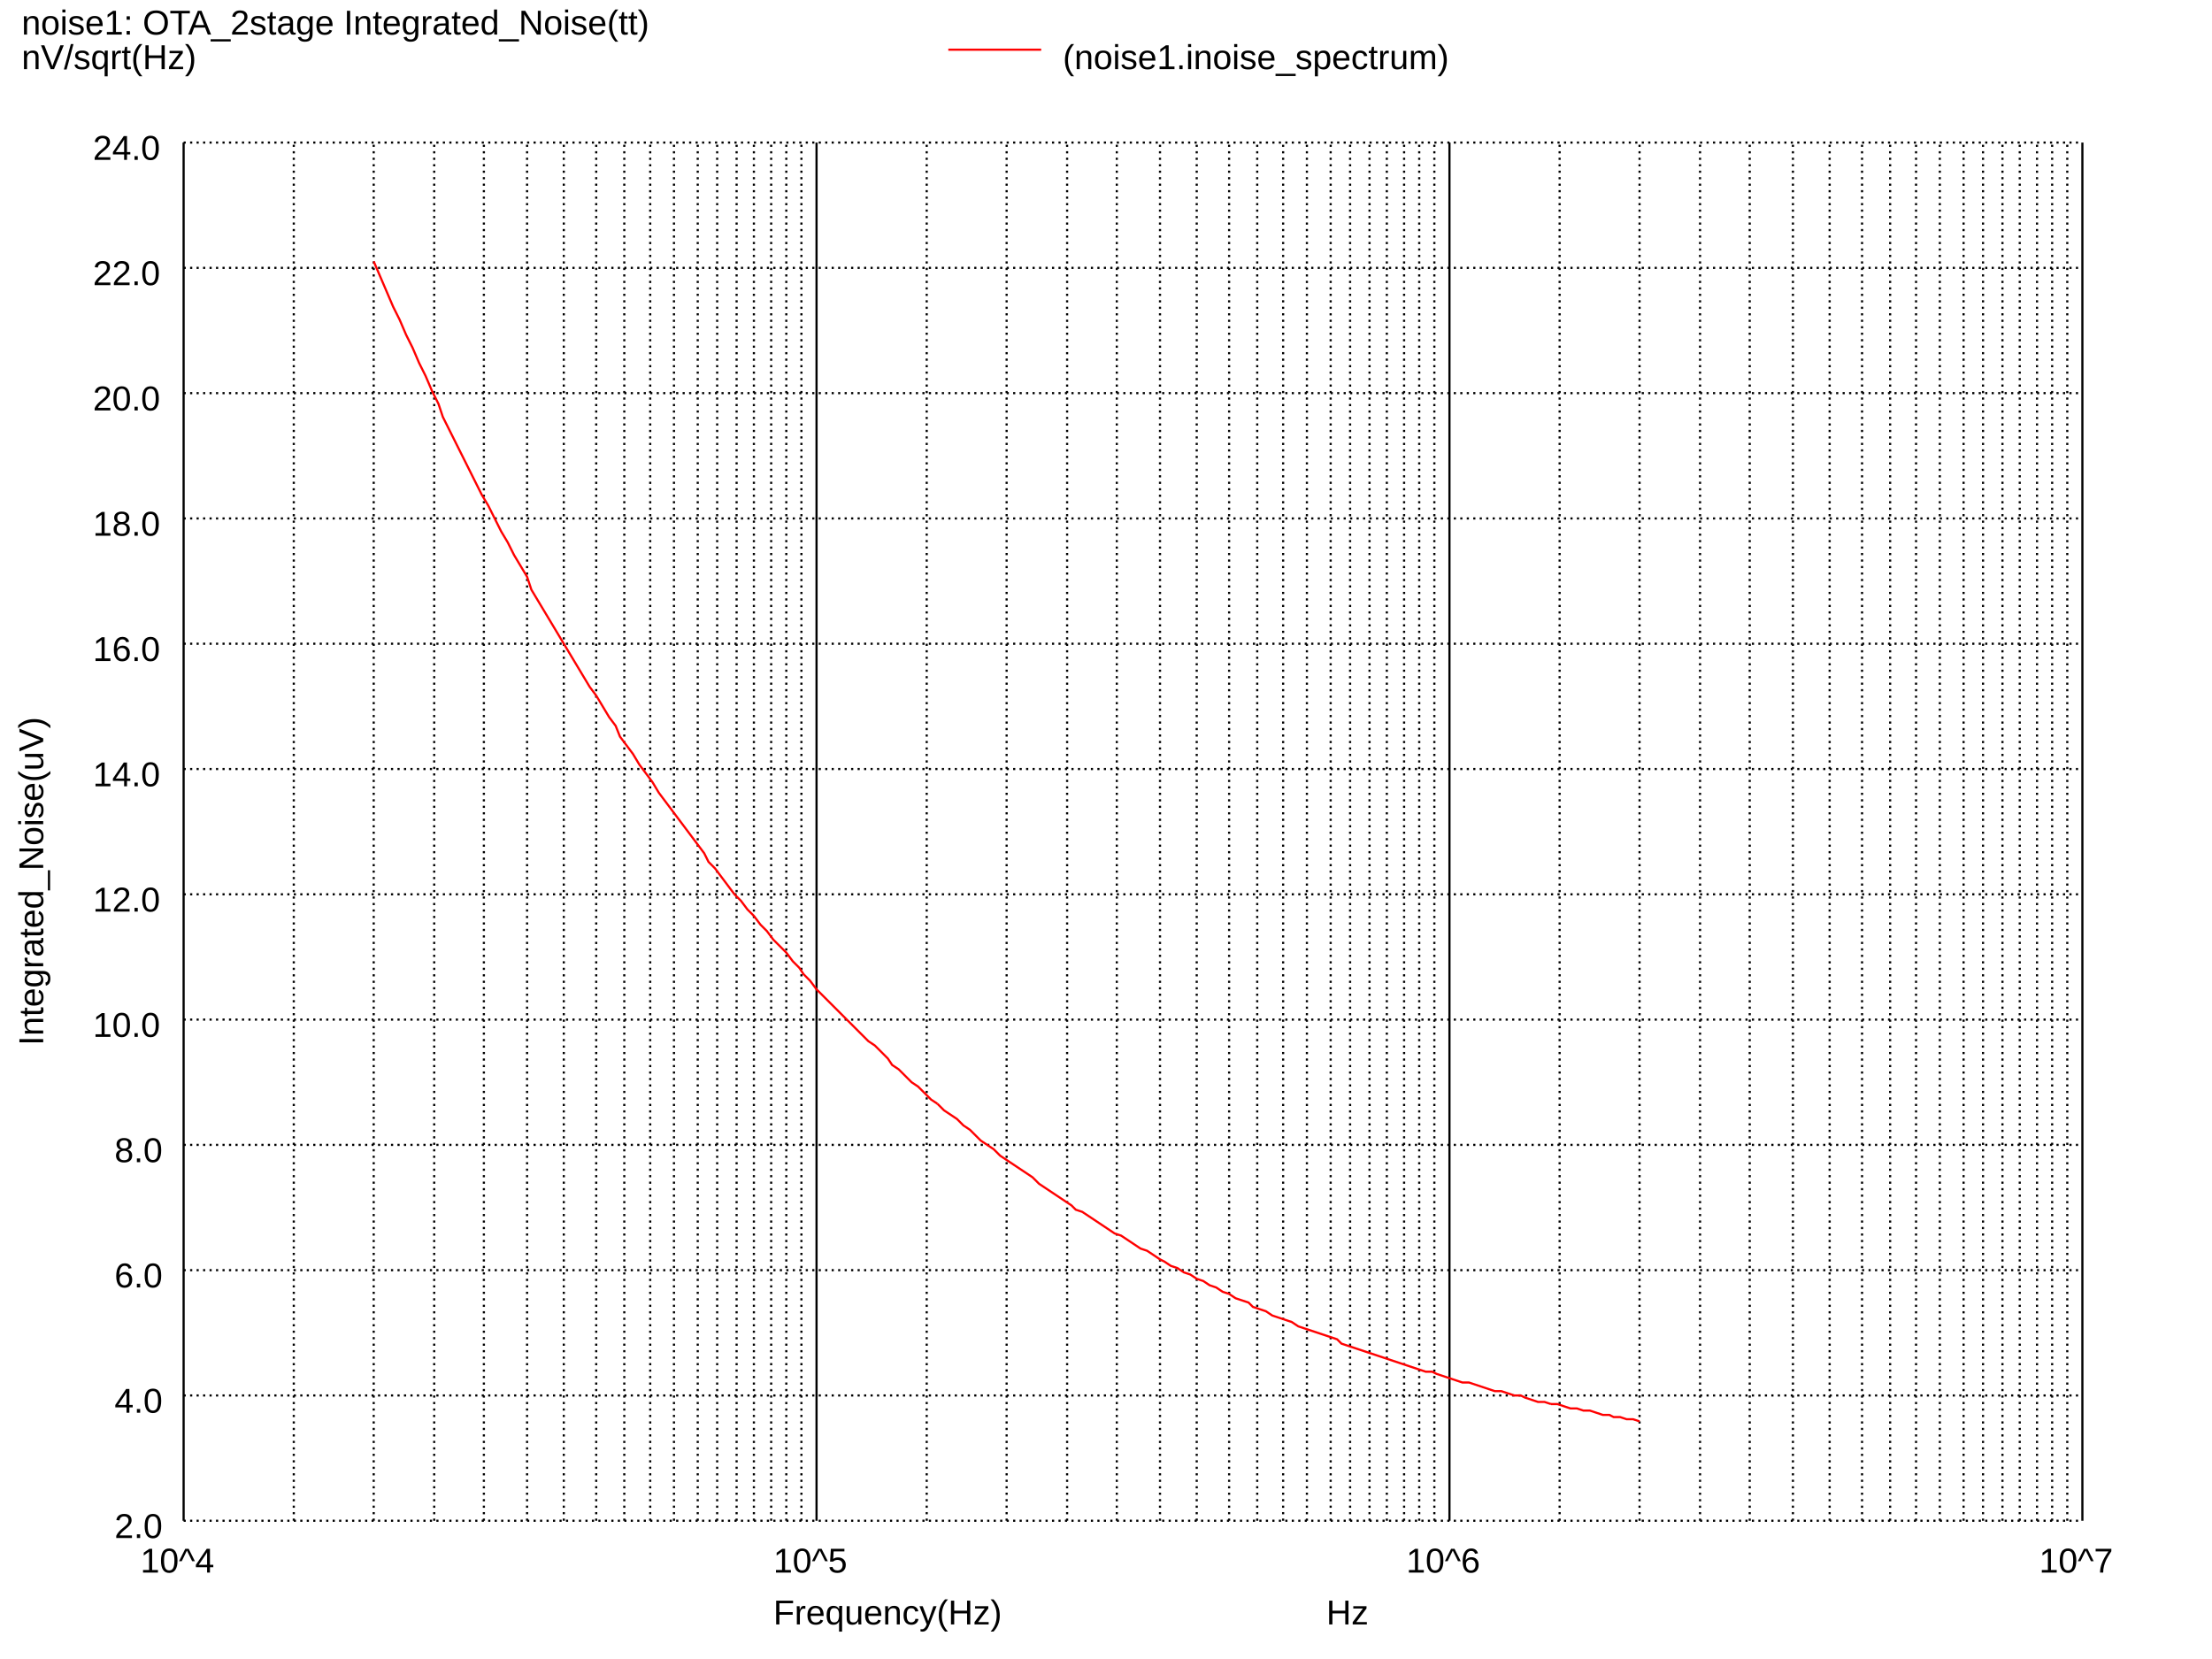
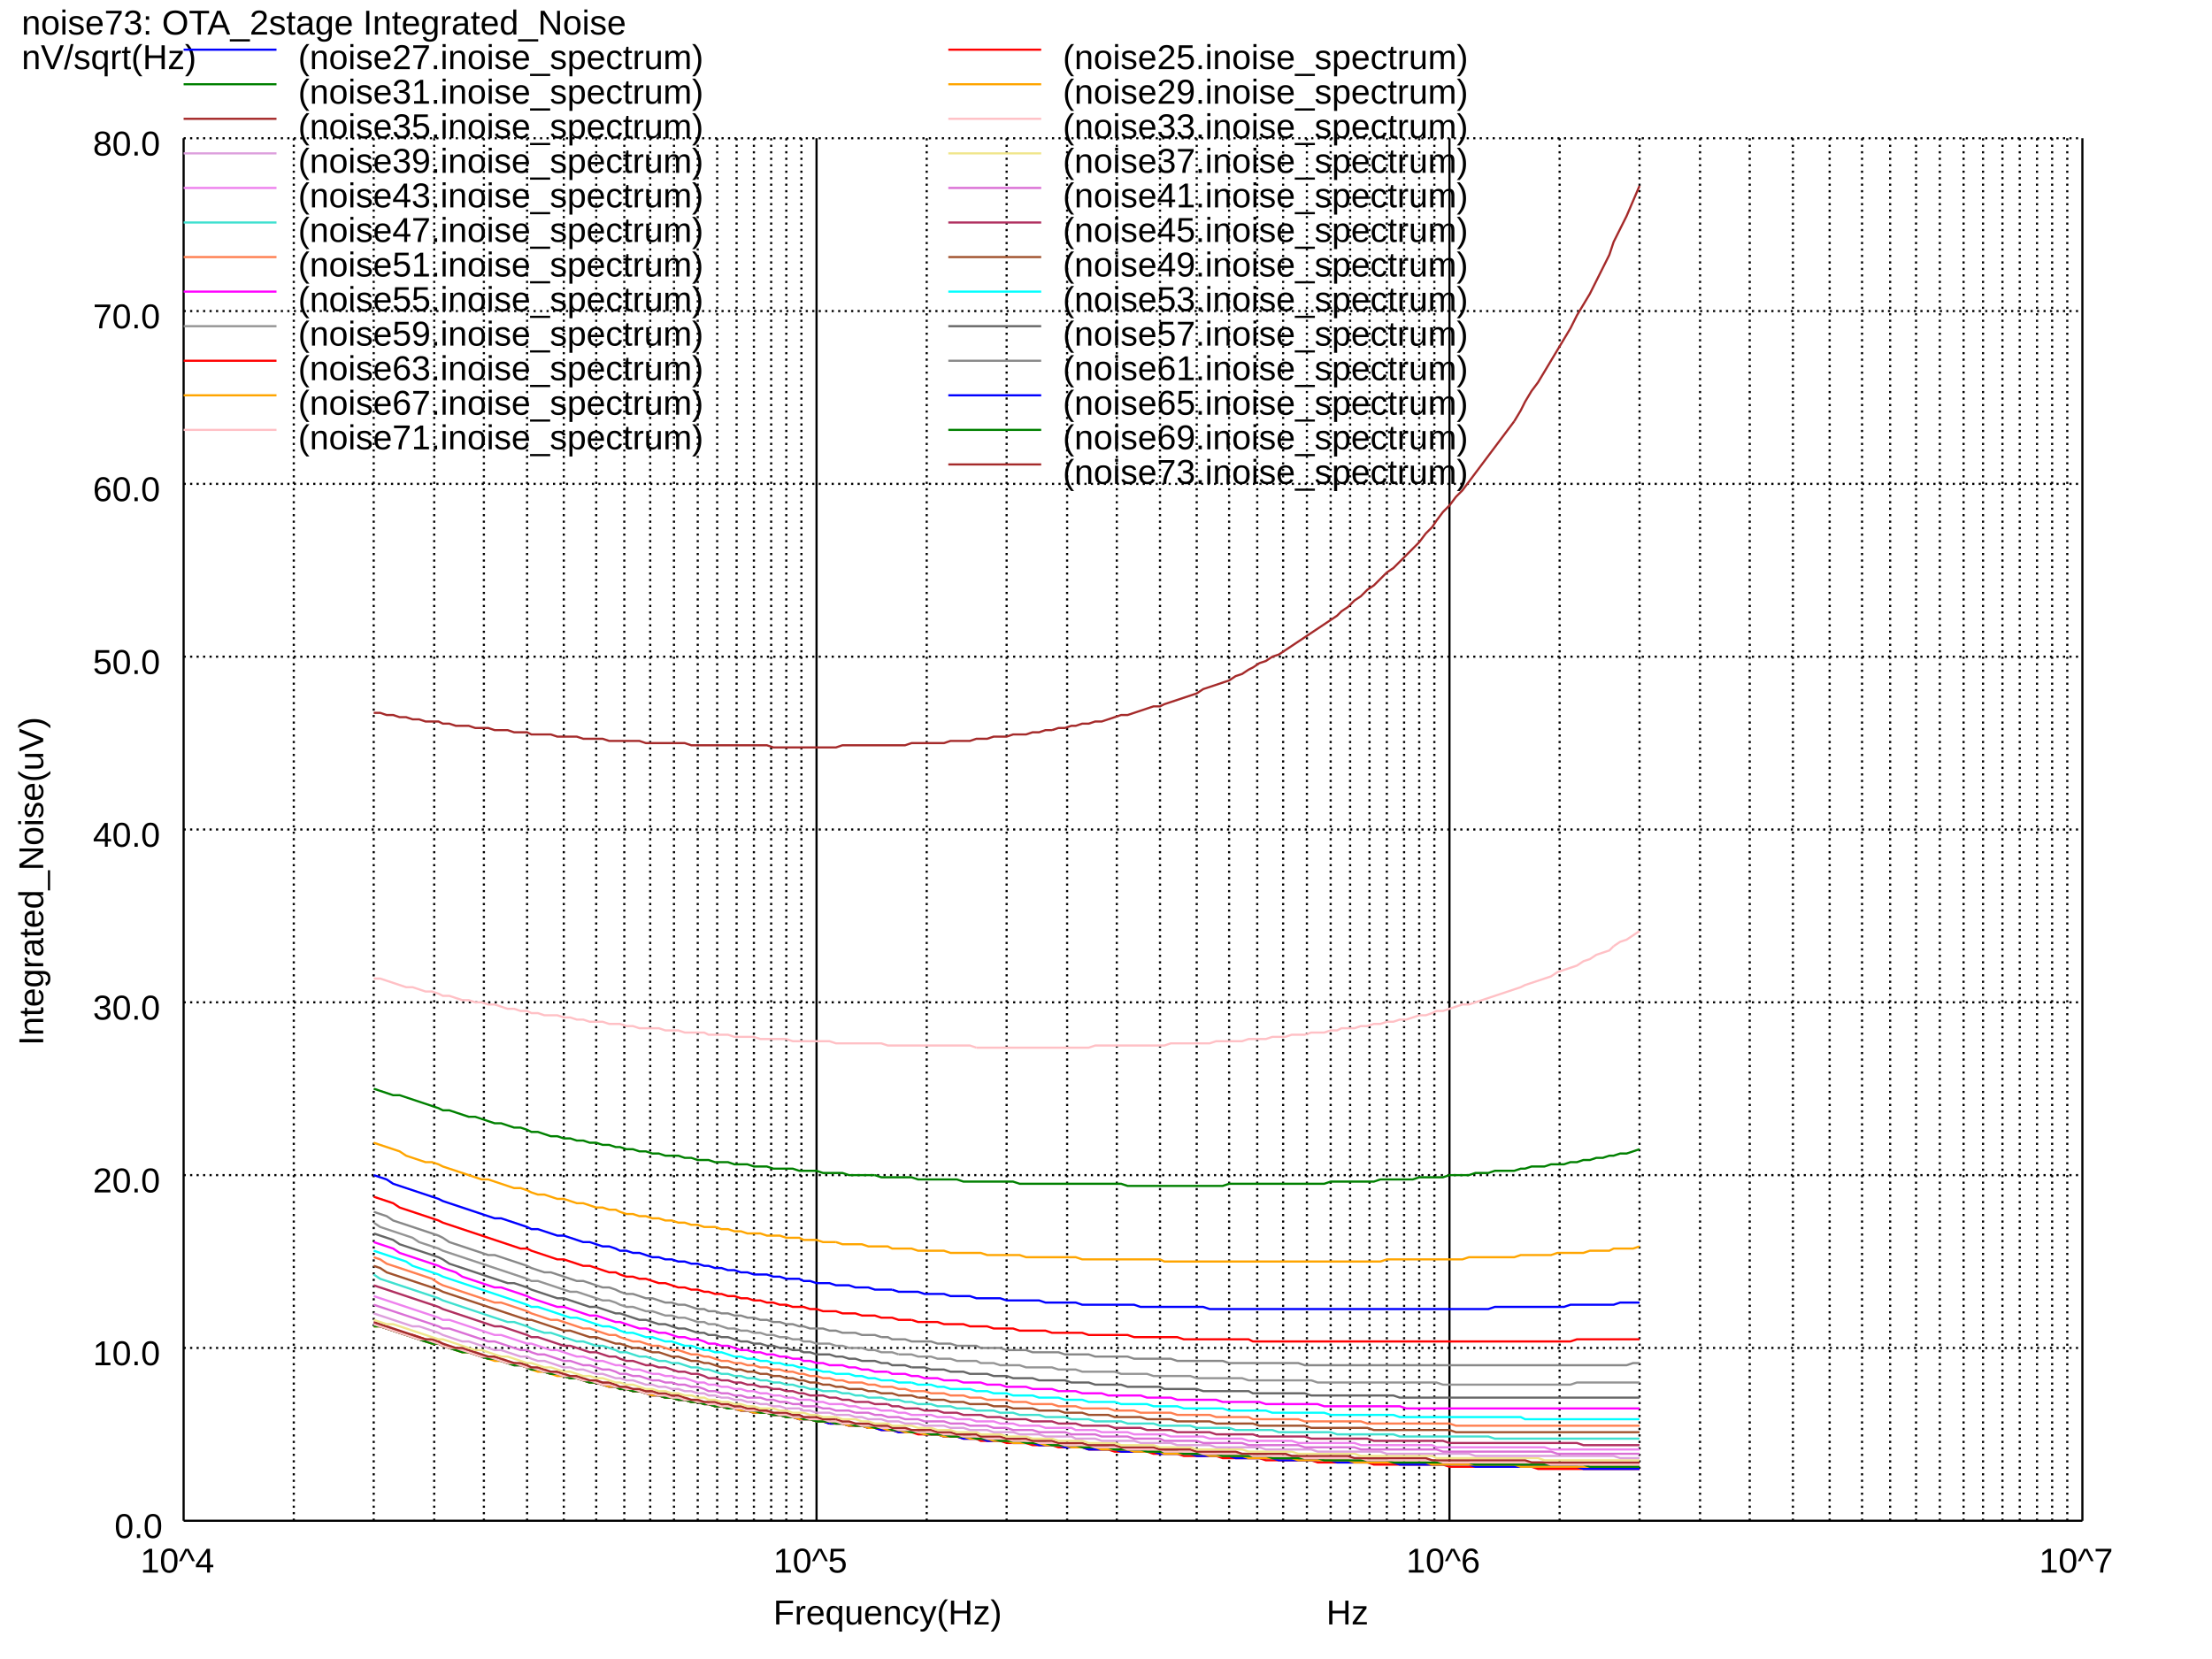
<svg xmlns="http://www.w3.org/2000/svg" version="1.1" width="100%" height="100%" viewBox="0 0 1024 768" style="fill: none; font-family: Arial;  font: Arial; ">
  <rect x="0" y="0" width="1024" height="768" fill="white" stroke="none" />
  <text stroke="none" fill="black" font-size="16" x="358" y="752">
Frequency(Hz)
</text>
  <text transform="rotate(-90, 20, 484)" stroke="none" fill="black" font-size="16" x="20" y="484">
Integrated_Noise(uV)
</text>
  <text stroke="none" fill="black" font-size="16" x="10" y="16">
- noise1: OTA_2stage Integrated_Noise(tt)
- </text>
-   <path stroke="black" d="M85 704l0 -638" />
+ noise73: OTA_2stage Integrated_Noise
+ </text>
+   <path stroke="black" d="M85 704l0 -640" />
  <text stroke="none" fill="black" font-size="16" x="65" y="728">
10^4
</text>
-   <path stroke="black" stroke-dasharray="1,2" d="M136 704l0 -638M173 704l0 -638M201 704l0 -638M224 704l0 -638M244 704l0 -638M261 704l0 -638M276 704l0 -638M289 704l0 -638M301 704l0 -638M312 704l0 -638M323 704l0 -638M332 704l0 -638M341 704l0 -638" />
-   <path stroke="black" stroke-dasharray="1,2" d="M349 704l0 -638M357 704l0 -638M364 704l0 -638M371 704l0 -638" />
-   <path stroke="black" d="M378 704l0 -638" />
+   <path stroke="black" stroke-dasharray="1,2" d="M136 704l0 -640M173 704l0 -640M201 704l0 -640M224 704l0 -640M244 704l0 -640M261 704l0 -640M276 704l0 -640M289 704l0 -640M301 704l0 -640M312 704l0 -640M323 704l0 -640M332 704l0 -640M341 704l0 -640" />
+   <path stroke="black" stroke-dasharray="1,2" d="M349 704l0 -640M357 704l0 -640M364 704l0 -640M371 704l0 -640" />
+   <path stroke="black" d="M378 704l0 -640" />
  <text stroke="none" fill="black" font-size="16" x="358" y="728">
10^5
</text>
-   <path stroke="black" stroke-dasharray="1,2" d="M429 704l0 -638M466 704l0 -638M494 704l0 -638M517 704l0 -638M537 704l0 -638M554 704l0 -638M569 704l0 -638M582 704l0 -638M594 704l0 -638M605 704l0 -638M616 704l0 -638M625 704l0 -638M634 704l0 -638" />
-   <path stroke="black" stroke-dasharray="1,2" d="M642 704l0 -638M650 704l0 -638M657 704l0 -638M664 704l0 -638" />
-   <path stroke="black" d="M671 704l0 -638" />
+   <path stroke="black" stroke-dasharray="1,2" d="M429 704l0 -640M466 704l0 -640M494 704l0 -640M517 704l0 -640M537 704l0 -640M554 704l0 -640M569 704l0 -640M582 704l0 -640M594 704l0 -640M605 704l0 -640M616 704l0 -640M625 704l0 -640M634 704l0 -640" />
+   <path stroke="black" stroke-dasharray="1,2" d="M642 704l0 -640M650 704l0 -640M657 704l0 -640M664 704l0 -640" />
+   <path stroke="black" d="M671 704l0 -640" />
  <text stroke="none" fill="black" font-size="16" x="651" y="728">
10^6
</text>
-   <path stroke="black" stroke-dasharray="1,2" d="M722 704l0 -638M759 704l0 -638M787 704l0 -638M810 704l0 -638M830 704l0 -638M847 704l0 -638M862 704l0 -638M875 704l0 -638M887 704l0 -638M898 704l0 -638M909 704l0 -638M918 704l0 -638M927 704l0 -638" />
-   <path stroke="black" stroke-dasharray="1,2" d="M935 704l0 -638M943 704l0 -638M950 704l0 -638M957 704l0 -638" />
-   <path stroke="black" d="M964 704l0 -638" />
+   <path stroke="black" stroke-dasharray="1,2" d="M722 704l0 -640M759 704l0 -640M787 704l0 -640M810 704l0 -640M830 704l0 -640M847 704l0 -640M862 704l0 -640M875 704l0 -640M887 704l0 -640M898 704l0 -640M909 704l0 -640M918 704l0 -640M927 704l0 -640" />
+   <path stroke="black" stroke-dasharray="1,2" d="M935 704l0 -640M943 704l0 -640M950 704l0 -640M957 704l0 -640" />
+   <path stroke="black" d="M964 704l0 -640" />
  <text stroke="none" fill="black" font-size="16" x="944" y="728">
10^7
</text>
  <text stroke="none" fill="black" font-size="16" x="614" y="752">
Hz
</text>
-   <path stroke="black" stroke-dasharray="1,2" d="M85 704l879 0" />
+   <path stroke="black" d="M85 704l879 0" />
  <text stroke="none" fill="black" font-size="16" x="53" y="712">
- 2.0
- </text>
-   <path stroke="black" stroke-dasharray="1,2" d="M85 646l879 0" />
-   <text stroke="none" fill="black" font-size="16" x="53" y="654">
- 4.0
- </text>
-   <path stroke="black" stroke-dasharray="1,2" d="M85 588l879 0" />
-   <text stroke="none" fill="black" font-size="16" x="53" y="596">
- 6.0
- </text>
-   <path stroke="black" stroke-dasharray="1,2" d="M85 530l879 0" />
-   <text stroke="none" fill="black" font-size="16" x="53" y="538">
- 8.0
- </text>
-   <path stroke="black" stroke-dasharray="1,2" d="M85 472l879 0" />
-   <text stroke="none" fill="black" font-size="16" x="43" y="480">
+ 0.0
+ </text>
+   <path stroke="black" stroke-dasharray="1,2" d="M85 624l879 0" />
+   <text stroke="none" fill="black" font-size="16" x="43" y="632">
10.0
</text>
-   <path stroke="black" stroke-dasharray="1,2" d="M85 414l879 0" />
-   <text stroke="none" fill="black" font-size="16" x="43" y="422">
- 12.0
- </text>
-   <path stroke="black" stroke-dasharray="1,2" d="M85 356l879 0" />
-   <text stroke="none" fill="black" font-size="16" x="43" y="364">
- 14.0
- </text>
-   <path stroke="black" stroke-dasharray="1,2" d="M85 298l879 0" />
-   <text stroke="none" fill="black" font-size="16" x="43" y="306">
- 16.0
- </text>
-   <path stroke="black" stroke-dasharray="1,2" d="M85 240l879 0" />
-   <text stroke="none" fill="black" font-size="16" x="43" y="248">
- 18.0
- </text>
-   <path stroke="black" stroke-dasharray="1,2" d="M85 182l879 0" />
-   <text stroke="none" fill="black" font-size="16" x="43" y="190">
+   <path stroke="black" stroke-dasharray="1,2" d="M85 544l879 0" />
+   <text stroke="none" fill="black" font-size="16" x="43" y="552">
20.0
</text>
-   <path stroke="black" stroke-dasharray="1,2" d="M85 124l879 0" />
-   <text stroke="none" fill="black" font-size="16" x="43" y="132">
- 22.0
- </text>
-   <path stroke="black" stroke-dasharray="1,2" d="M85 66l879 0" />
-   <text stroke="none" fill="black" font-size="16" x="43" y="74">
- 24.0
+   <path stroke="black" stroke-dasharray="1,2" d="M85 464l879 0" />
+   <text stroke="none" fill="black" font-size="16" x="43" y="472">
+ 30.0
+ </text>
+   <path stroke="black" stroke-dasharray="1,2" d="M85 384l879 0" />
+   <text stroke="none" fill="black" font-size="16" x="43" y="392">
+ 40.0
+ </text>
+   <path stroke="black" stroke-dasharray="1,2" d="M85 304l879 0" />
+   <text stroke="none" fill="black" font-size="16" x="43" y="312">
+ 50.0
+ </text>
+   <path stroke="black" stroke-dasharray="1,2" d="M85 224l879 0" />
+   <text stroke="none" fill="black" font-size="16" x="43" y="232">
+ 60.0
+ </text>
+   <path stroke="black" stroke-dasharray="1,2" d="M85 144l879 0" />
+   <text stroke="none" fill="black" font-size="16" x="43" y="152">
+ 70.0
+ </text>
+   <path stroke="black" stroke-dasharray="1,2" d="M85 64l879 0" />
+   <text stroke="none" fill="black" font-size="16" x="43" y="72">
+ 80.0
</text>
  <text stroke="none" fill="black" font-size="16" x="10" y="32">
nV/sqrt(Hz)
</text>
  <path stroke="red" d="M439 23l43 0" />
  <text stroke="none" fill="black" font-size="16" x="492" y="32">
- (noise1.inoise_spectrum)
- </text>
-   <path stroke="red" d="M173 121l9 21 3 6 3 7 3 6 3 7 3 6 3 7 3 6 2 6 18 36 3 5 6 12 3 5 3 6 6 10 2 6 27 45 3 4 6 10 3 4 2 5 6 8 3 5 6 8 3 5 21 28 2 4 3 3 9 12 3 3 3 4 3 3 3 4 3 3 3 4 6 6 3 4 3 3 2 3 3 3 3 4 24 24 3 2 6 6 2 3 3 2 6 6 3 2 6 6 3 2" />
-   <path stroke="red" d="M434 511l3 3 6 4 3 3 3 2 5 5 6 4 3 3 15 10 3 3 15 10 2 2 3 1 15 10 3 1 9 6 3 1 6 4 2 1 3 2 3 1 3 2 3 1 3 2 3 1 3 2 3 1 3 2 3 1 3 2 6 2 2 2 6 2 3 2 9 3 3 2 18 6 2 2 39 13 3 0 2 1 12 4 3 0 12 4 3 0 6 2 3 0 2 1 6 2 3 0 3 1" />
-   <path stroke="red" d="M718 650l3 0 6 2 3 0 3 1 3 0 6 2 3 0 2 1 3 0 3 1 3 0 3 1" />
+ (noise25.inoise_spectrum)
+ </text>
+   <path stroke="red" d="M173 613l15 5 3 0 12 4 2 1 3 1 3 0 12 4 3 0 9 3 3 0 6 2 2 0 9 3 3 0 6 2 3 0 6 2 3 0 3 1 3 0 3 1 2 1 3 0 3 1 3 0 3 1 3 0 6 2 3 0 3 1 3 0 3 1 3 0 3 1 2 0 3 1 3 0 3 1 3 0 3 1 3 0 3 1 6 0 3 1 3 0 3 1 3 0 3 1 5 0 3 1 3 0 3 1" />
+   <path stroke="red" d="M384 659l6 0 3 1 6 0 3 1 3 0 3 1 5 0 3 1 6 0 3 1 9 0 3 1 6 0 3 1 6 0 2 1 9 0 3 1 9 0 3 1 9 0 3 1 11 0 3 1 9 0 3 1 15 0 3 1 11 0 3 1 15 0 3 1 17 0 3 1 21 0 3 1 23 0 3 1 32 0 3 1 38 0 3 1 47 0" />
+   <path stroke="blue" d="M85 23l43 0" />
+   <text stroke="none" fill="black" font-size="16" x="138" y="32">
+ (noise27.inoise_spectrum)
+ </text>
+   <path stroke="blue" d="M173 613l24 8 3 0 3 1 2 1 6 2 3 0 12 4 3 0 9 3 3 0 3 1 2 1 3 0 6 2 3 0 6 2 3 0 6 2 3 0 6 2 3 0 2 1 3 0 3 1 3 0 6 2 3 0 3 1 3 0 3 1 3 0 3 1 3 0 3 1 2 0 3 1 3 0 3 1 3 0 3 1 3 0 3 1 6 0 3 1 3 0 3 1 3 0 3 1 5 0 3 1 3 0 3 1" />
+   <path stroke="blue" d="M384 659l6 0 3 1 6 0 3 1 3 0 3 1 5 0 3 1 9 0 3 1 6 0 3 1 6 0 3 1 8 0 3 1 9 0 3 1 9 0 3 1 9 0 3 1 8 0 3 1 12 0 3 1 15 0 3 1 14 0 3 1 15 0 3 1 17 0 3 1 24 0 3 1 26 0 3 1 32 0 3 1 47 0 3 1 26 0" />
+   <path stroke="#FFA500" d="M439 39l43 0" />
+   <text stroke="none" fill="black" font-size="16" x="492" y="48">
+ (noise29.inoise_spectrum)
+ </text>
+   <path stroke="#FFA500" d="M173 614l3 0 24 8 3 0 2 1 9 3 3 0 12 4 3 0 6 2 3 0 3 1 2 1 3 1 3 0 6 2 3 0 3 1 3 0 6 2 3 0 6 2 3 0 2 1 3 0 3 1 3 0 6 2 3 0 3 1 3 0 3 1 3 0 3 1 3 0 3 1 2 0 3 1 3 0 3 1 3 0 3 1 3 0 3 1 6 0 3 1 3 0 3 1 3 0 3 1 5 0 3 1 6 0" />
+   <path stroke="#FFA500" d="M384 658l3 1 3 0 3 1 6 0 3 1 6 0 3 1 5 0 3 1 6 0 3 1 6 0 3 1 9 0 3 1 8 0 3 1 6 0 3 1 12 0 3 1 9 0 3 1 11 0 3 1 12 0 3 1 12 0 2 1 18 0 3 1 15 0 3 1 20 0 3 1 23 0 3 1 33 0 3 1 38 0 3 1 55 0" />
+   <path stroke="green" d="M85 39l43 0" />
+   <text stroke="none" fill="black" font-size="16" x="138" y="48">
+ (noise31.inoise_spectrum)
+ </text>
+   <path stroke="green" d="M173 614l3 0 24 8 3 0 2 1 9 3 3 0 9 3 3 0 9 3 3 0 3 1 2 1 3 0 6 2 3 0 6 2 3 0 6 2 3 0 3 1 3 0 3 1 2 1 3 0 3 1 3 0 3 1 3 0 6 2 3 0 3 1 3 0 3 1 3 0 3 1 2 0 3 1 3 0 3 1 6 0 3 1 3 0 3 1 3 0 3 1 3 0 3 1 6 0 2 1 3 0 3 1 6 0" />
+   <path stroke="green" d="M384 658l3 1 6 0 3 1 6 0 3 1 6 0 2 1 6 0 3 1 6 0 3 1 6 0 3 1 9 0 3 1 8 0 3 1 9 0 3 1 9 0 3 1 11 0 3 1 12 0 3 1 12 0 3 1 14 0 3 1 15 0 3 1 20 0 3 1 21 0 3 1 29 0 3 1 35 0 3 1 50 0 3 1 23 0" />
+   <path stroke="#FFC0C5" d="M439 55l43 0" />
+   <text stroke="none" fill="black" font-size="16" x="492" y="64">
+ (noise33.inoise_spectrum)
+ </text>
+   <path stroke="#FFC0C5" d="M173 613l21 7 3 0 6 2 2 1 3 1 3 0 12 4 3 0 9 3 3 0 6 2 2 0 6 2 3 0 6 2 3 0 6 2 3 0 6 2 3 0 3 1 2 0 3 1 3 0 6 2 3 0 3 1 3 0 3 1 3 0 3 1 3 0 3 1 3 0 2 1 3 0 3 1 3 0 3 1 3 0 3 1 6 0 3 1 3 0 3 1 3 0 3 1 5 0 3 1 6 0 3 1 3 0" />
+   <path stroke="#FFC0C5" d="M387 658l3 1 6 0 3 1 6 0 3 1 5 0 3 1 6 0 3 1 9 0 3 1 6 0 3 1 8 0 3 1 9 0 3 1 9 0 3 1 9 0 3 1 11 0 3 1 12 0 3 1 15 0 2 1 15 0 3 1 21 0 2 1 21 0 3 1 26 0 3 1 32 0 3 1 47 0 3 1 41 0" />
+   <path stroke="#A52A2A" d="M85 55l43 0" />
+   <text stroke="none" fill="black" font-size="16" x="138" y="64">
+ (noise35.inoise_spectrum)
+ </text>
+   <path stroke="#A52A2A" d="M173 612l24 8 3 0 3 1 2 1 6 2 3 0 12 4 3 0 9 3 3 0 3 1 2 1 3 0 6 2 3 0 6 2 3 0 6 2 3 0 3 1 3 0 3 1 2 1 3 0 3 1 3 0 3 1 3 0 3 1 3 0 3 1 3 0 6 2 3 0 3 1 5 0 3 1 3 0 3 1 3 0 3 1 3 0 3 1 3 0 3 1 6 0 3 1 3 0 2 1 6 0 3 1 6 0" />
+   <path stroke="#A52A2A" d="M387 657l3 1 3 0 3 1 6 0 3 1 6 0 2 1 6 0 3 1 9 0 3 1 6 0 3 1 9 0 2 1 9 0 3 1 9 0 3 1 9 0 3 1 11 0 3 1 12 0 3 1 15 0 3 1 14 0 3 1 18 0 3 1 20 0 3 1 26 0 3 1 33 0 3 1 43 0 3 1 50 0" />
+   <path stroke="#F0E68C" d="M439 71l43 0" />
+   <text stroke="none" fill="black" font-size="16" x="492" y="80">
+ (noise37.inoise_spectrum)
+ </text>
+   <path stroke="#F0E68C" d="M173 611l6 2 3 0 21 7 2 0 15 5 3 0 9 3 3 0 9 3 2 0 6 2 3 0 6 2 3 0 6 2 3 0 3 1 3 0 6 2 2 0 3 1 3 0 6 2 3 0 3 1 3 0 3 1 3 0 3 1 3 0 3 1 3 0 2 1 3 0 3 1 3 0 3 1 3 0 3 1 3 0 3 1 6 0 3 1 3 0 3 1 5 0 3 1 3 0 3 1 6 0 3 1 6 0" />
+   <path stroke="#F0E68C" d="M396 657l3 1 3 0 3 1 6 0 2 1 9 0 3 1 6 0 3 1 6 0 3 1 9 0 2 1 9 0 3 1 9 0 3 1 9 0 3 1 11 0 3 1 12 0 3 1 15 0 3 1 14 0 3 1 21 0 3 1 20 0 3 1 26 0 3 1 33 0 2 1 47 0 3 1 44 0" />
+   <path stroke="#DDA0DD" d="M85 71l43 0" />
+   <text stroke="none" fill="black" font-size="16" x="138" y="80">
+ (noise39.inoise_spectrum)
+ </text>
+   <path stroke="#DDA0DD" d="M173 608l18 6 3 0 9 3 2 1 9 3 3 0 12 4 3 0 9 3 3 0 2 1 3 1 3 0 9 3 3 0 3 1 3 0 6 2 3 0 6 2 2 0 3 1 3 0 6 2 3 0 3 1 3 0 3 1 3 0 3 1 3 0 3 1 3 0 2 1 3 0 3 1 3 0 3 1 3 0 3 1 3 0 3 1 3 0 3 1 3 0 3 1 6 0 2 1 3 0 3 1 6 0 3 1" />
+   <path stroke="#DDA0DD" d="M387 655l6 0 3 1 3 0 3 1 6 0 3 1 5 0 3 1 6 0 3 1 9 0 3 1 6 0 3 1 8 0 3 1 9 0 3 1 9 0 3 1 12 0 2 1 9 0 3 1 15 0 3 1 14 0 3 1 15 0 3 1 20 0 3 1 21 0 3 1 29 0 3 1 38 0 3 1 64 0 3 1 9 0" />
+   <path stroke="#DA70D6" d="M439 87l43 0" />
+   <text stroke="none" fill="black" font-size="16" x="492" y="96">
+ (noise41.inoise_spectrum)
+ </text>
+   <path stroke="#DA70D6" d="M173 604l30 10 2 1 3 0 18 6 3 0 12 4 3 0 2 1 3 1 3 0 9 3 3 0 6 2 3 0 6 2 3 0 3 1 2 1 3 0 3 1 3 0 6 2 3 0 3 1 3 0 3 1 3 0 3 1 3 0 3 1 2 1 3 0 3 1 3 0 3 1 3 0 3 1 6 0 3 1 3 0 3 1 3 0 3 1 3 0 2 1 6 0 3 1 3 0 3 1 6 0 3 1" />
+   <path stroke="#DA70D6" d="M396 654l6 0 3 1 3 0 3 1 5 0 3 1 6 0 3 1 9 0 3 1 6 0 3 1 8 0 3 1 6 0 3 1 9 0 3 1 12 0 3 1 11 0 3 1 12 0 3 1 12 0 2 1 15 0 3 1 18 0 3 1 23 0 3 1 23 0 3 1 35 0 3 1 50 0 3 1 38 0" />
+   <path stroke="#EE82EE" d="M85 87l43 0" />
+   <text stroke="none" fill="black" font-size="16" x="138" y="96">
+ (noise43.inoise_spectrum)
+ </text>
+   <path stroke="#EE82EE" d="M173 600l30 10 2 1 3 0 21 7 3 0 12 4 2 0 9 3 3 0 9 3 3 0 6 2 3 0 6 2 2 0 6 2 3 0 6 2 3 0 3 1 3 0 3 1 3 0 6 2 3 0 2 1 3 0 3 1 3 0 3 1 3 0 3 1 3 0 3 1 3 0 3 1 3 0 3 1 3 0 3 1 5 0 3 1 3 0 3 1 6 0 3 1 3 0 3 1 6 0 3 1 5 0" />
+   <path stroke="#EE82EE" d="M413 653l3 1 3 0 3 1 9 0 3 1 6 0 3 1 6 0 3 1 8 0 3 1 6 0 3 1 9 0 3 1 12 0 2 1 9 0 3 1 12 0 3 1 14 0 3 1 15 0 3 1 15 0 3 1 20 0 3 1 26 0 3 1 33 0 2 1 50 0 3 1 41 0" />
+   <path stroke="#B03060" d="M439 103l43 0" />
+   <text stroke="none" fill="black" font-size="16" x="492" y="112">
+ (noise45.inoise_spectrum)
+ </text>
+   <path stroke="#B03060" d="M173 595l30 10 2 1 24 8 3 0 12 4 2 1 3 0 12 4 3 0 9 3 3 0 6 2 3 0 2 1 3 1 3 0 6 2 3 0 3 1 3 0 6 2 3 0 3 1 3 0 3 1 2 1 3 0 3 1 3 0 3 1 3 0 3 1 3 0 3 1 3 0 3 1 3 0 3 1 3 0 3 1 2 0 3 1 6 0 3 1 3 0 3 1 3 0 3 1 6 0 3 1 6 0" />
+   <path stroke="#B03060" d="M411 650l2 1 3 0 3 1 6 0 3 1 6 0 3 1 6 0 3 1 8 0 3 1 6 0 3 1 9 0 3 1 9 0 3 1 8 0 3 1 12 0 3 1 12 0 3 1 11 0 3 1 15 0 3 1 17 0 3 1 21 0 3 1 26 0 3 1 32 0 3 1 59 0 3 1 26 0" />
+   <path stroke="#40E0D0" d="M85 103l43 0" />
+   <text stroke="none" fill="black" font-size="16" x="138" y="112">
+ (noise47.inoise_spectrum)
+ </text>
+   <path stroke="#40E0D0" d="M173 590l3 2 27 9 2 1 30 10 3 0 6 2 2 1 6 2 3 0 12 4 3 0 6 2 3 0 6 2 2 1 3 0 6 2 3 0 6 2 3 0 3 1 3 0 6 2 3 0 3 1 2 0 6 2 3 0 3 1 3 0 3 1 3 0 3 1 3 0 3 1 3 0 3 1 3 0 3 1 2 0 3 1 3 0 3 1 6 0 3 1 3 0 3 1 3 0 3 1 6 0 3 1" />
+   <path stroke="#40E0D0" d="M411 648l5 0 3 1 3 0 3 1 6 0 3 1 6 0 3 1 6 0 3 1 8 0 3 1 6 0 3 1 9 0 3 1 9 0 3 1 8 0 3 1 12 0 3 1 12 0 3 1 14 0 3 1 15 0 3 1 17 0 3 1 24 0 3 1 26 0 3 1 41 0 3 1 67 0" />
+   <path stroke="#A0522D" d="M439 119l43 0" />
+   <text stroke="none" fill="black" font-size="16" x="492" y="128">
+ (noise49.inoise_spectrum)
+ </text>
+   <path stroke="#A0522D" d="M173 586l3 1 3 2 24 8 2 1 39 13 2 0 15 5 3 0 9 3 3 0 9 3 2 0 6 2 3 0 6 2 3 0 6 2 3 0 6 2 3 0 3 1 2 0 6 2 3 0 3 1 3 0 3 1 3 0 3 1 3 0 3 1 3 0 3 1 3 0 3 1 2 0 3 1 3 0 3 1 3 0 3 1 3 0 3 1 6 0 3 1 3 0 3 1 5 0 3 1 6 0 3 1" />
+   <path stroke="#A0522D" d="M425 647l3 0 3 1 6 0 3 1 6 0 3 1 8 0 3 1 6 0 3 1 9 0 3 1 9 0 3 1 8 0 3 1 9 0 3 1 12 0 3 1 11 0 3 1 15 0 3 1 17 0 3 1 21 0 3 1 26 0 3 1 35 0 3 1 85 0" />
+   <path stroke="#FF7F50" d="M85 119l43 0" />
+   <text stroke="none" fill="black" font-size="16" x="138" y="128">
+ (noise51.inoise_spectrum)
+ </text>
+   <path stroke="#FF7F50" d="M173 582l3 1 3 2 21 7 3 2 2 1 24 8 3 0 12 4 2 1 9 3 3 0 12 4 3 0 9 3 3 0 2 1 6 2 3 0 6 2 3 0 6 2 3 0 6 2 3 0 3 1 2 0 6 2 3 0 3 1 3 0 3 1 3 0 3 1 3 0 3 1 3 0 3 1 3 0 3 1 2 0 3 1 3 0 3 1 3 0 3 1 3 0 3 1 6 0 3 1 3 0 3 1" />
+   <path stroke="#FF7F50" d="M408 642l5 0 3 1 3 0 3 1 6 0 3 1 6 0 3 1 6 0 3 1 5 0 3 1 9 0 3 1 6 0 3 1 9 0 3 1 8 0 3 1 12 0 3 1 9 0 3 1 14 0 3 1 15 0 3 1 15 0 2 1 21 0 3 1 26 0 3 1 38 0 3 1 85 0" />
+   <path stroke="cyan" d="M439 135l43 0" />
+   <text stroke="none" fill="black" font-size="16" x="492" y="144">
+ (noise53.inoise_spectrum)
+ </text>
+   <path stroke="cyan" d="M173 579l15 5 3 2 12 4 2 1 39 13 2 1 3 0 15 5 3 0 12 4 3 0 3 1 2 1 3 1 3 0 6 2 3 0 6 2 3 0 6 2 3 0 6 2 2 0 3 1 3 0 6 2 3 0 3 1 3 0 3 1 3 0 3 1 3 0 3 1 3 0 3 1 2 0 3 1 3 0 3 1 3 0 3 1 6 0 3 1 3 0 3 1 3 0 3 1 5 0 3 1 6 0" />
+   <path stroke="cyan" d="M422 640l3 1 6 0 3 1 3 0 3 1 9 0 3 1 5 0 3 1 6 0 3 1 9 0 3 1 9 0 3 1 8 0 3 1 12 0 3 1 12 0 3 1 11 0 3 1 18 0 3 1 17 0 3 1 24 0 3 1 29 0 3 1 56 0 2 1 53 0" />
+   <path stroke="magenta" d="M85 135l43 0" />
+   <text stroke="none" fill="black" font-size="16" x="138" y="144">
+ (noise55.inoise_spectrum)
+ </text>
+   <path stroke="magenta" d="M173 575l9 3 3 2 18 6 2 1 6 2 3 2 15 5 3 0 12 4 2 1 12 4 3 0 12 4 3 0 9 3 2 0 9 3 3 0 6 2 3 0 6 2 3 0 3 1 3 0 3 1 2 1 3 0 3 1 3 0 6 2 3 0 3 1 3 0 3 1 3 0 3 1 3 0 3 1 3 0 2 1 3 0 3 1 3 0 3 1 6 0 3 1 3 0 3 1 3 0 3 1 6 0" />
+   <path stroke="magenta" d="M411 635l2 1 6 0 3 1 3 0 3 1 6 0 3 1 6 0 3 1 8 0 3 1 6 0 3 1 9 0 3 1 9 0 3 1 8 0 3 1 9 0 3 1 15 0 3 1 11 0 3 1 18 0 3 1 17 0 3 1 24 0 3 1 35 0 3 1 108 0" />
+   <path stroke="#666" d="M439 151l43 0" />
+   <text stroke="none" fill="black" font-size="16" x="492" y="160">
+ (noise57.inoise_spectrum)
+ </text>
+   <path stroke="#666" d="M173 571l9 3 3 2 18 6 2 1 3 2 27 9 3 0 6 2 2 1 12 4 3 0 12 4 3 0 9 3 2 0 9 3 3 0 6 2 3 0 6 2 3 0 6 2 3 0 2 1 3 0 3 1 3 0 6 2 3 0 3 1 3 0 3 1 3 0 3 1 3 0 3 1 3 0 2 1 3 0 3 1 6 0 3 1 3 0 3 1 3 0 3 1 6 0 3 1 3 0 2 1 6 0 3 1" />
+   <path stroke="#666" d="M422 633l6 0 3 1 6 0 3 1 6 0 3 1 8 0 3 1 6 0 3 1 9 0 3 1 12 0 3 1 8 0 3 1 12 0 3 1 15 0 2 1 15 0 3 1 21 0 2 1 24 0 3 1 38 0 3 1 111 0" />
+   <path stroke="#949494" d="M85 151l43 0" />
+   <text stroke="none" fill="black" font-size="16" x="138" y="160">
+ (noise59.inoise_spectrum)
+ </text>
+   <path stroke="#949494" d="M173 566l3 2 15 5 3 2 9 3 2 1 39 13 2 1 3 0 15 5 3 0 12 4 3 0 3 1 2 1 3 1 3 0 6 2 3 0 6 2 3 0 3 1 3 0 6 2 3 0 2 1 3 0 6 2 3 0 3 1 3 0 3 1 3 0 3 1 3 0 3 1 3 0 3 1 3 0 2 1 3 0 3 1 6 0 3 1 3 0 3 1 6 0 3 1 3 0 3 1 5 0 3 1" />
+   <path stroke="#949494" d="M416 627l6 0 3 1 6 0 3 1 6 0 3 1 9 0 2 1 6 0 3 1 9 0 3 1 12 0 3 1 8 0 3 1 15 0 3 1 12 0 3 1 17 0 3 1 21 0 3 1 29 0 3 1 55 0 3 1 59 0 3 -1 29 0" />
+   <path stroke="#888" d="M439 167l43 0" />
+   <text stroke="none" fill="black" font-size="16" x="492" y="176">
+ (noise61.inoise_spectrum)
+ </text>
+   <path stroke="#888" d="M173 561l6 2 3 2 21 7 2 1 3 2 18 6 3 0 15 5 2 1 6 2 3 0 12 4 3 0 9 3 3 0 3 1 2 1 3 1 3 0 6 2 3 0 6 2 3 0 3 1 3 0 6 2 3 0 2 1 3 0 3 1 3 0 3 1 3 0 3 1 3 0 3 1 3 0 3 1 3 0 3 1 3 0 3 1 2 0 3 1 6 0 3 1 3 0 3 1 6 0 3 1 6 0 3 1" />
+   <path stroke="#888" d="M408 619l3 0 2 1 6 0 3 1 9 0 3 1 6 0 3 1 9 0 2 1 9 0 3 1 9 0 3 1 12 0 3 1 11 0 3 1 15 0 3 1 17 0 3 1 21 0 3 1 32 0 3 1 149 0 3 -1 3 0" />
+   <path stroke="red" d="M85 167l43 0" />
+   <text stroke="none" fill="black" font-size="16" x="138" y="176">
+ (noise63.inoise_spectrum)
+ </text>
+   <path stroke="red" d="M173 554l9 3 3 2 18 6 2 1 36 12 3 0 2 1 12 4 3 0 9 3 3 0 9 3 3 0 2 1 3 1 3 0 3 1 3 0 6 2 3 0 6 2 3 0 3 1 3 0 3 1 2 0 3 1 3 0 3 1 3 0 3 1 3 0 3 1 3 0 3 1 3 0 3 1 3 0 3 1 5 0 3 1 3 0 3 1 6 0 3 1 6 0 3 1 6 0 3 1 5 0 3 1 6 0" />
+   <path stroke="red" d="M422 611l3 1 9 0 3 1 9 0 3 1 8 0 3 1 9 0 3 1 12 0 3 1 14 0 3 1 18 0 3 1 20 0 3 1 30 0 2 1 147 0 3 -1 29 0" />
+   <path stroke="blue" d="M439 183l43 0" />
+   <text stroke="none" fill="black" font-size="16" x="492" y="192">
+ (noise65.inoise_spectrum)
+ </text>
+   <path stroke="blue" d="M173 544l6 2 3 2 21 7 2 1 24 8 3 0 12 4 2 1 3 0 9 3 3 0 9 3 3 0 6 2 3 0 3 1 2 1 3 0 3 1 3 0 6 2 3 0 3 1 3 0 3 1 3 0 3 1 3 0 3 1 2 0 3 1 3 0 3 1 3 0 3 1 3 0 3 1 6 0 3 1 3 0 3 1 6 0 2 1 3 0 3 1 6 0 3 1 6 0 3 1 6 0 3 1 8 0" />
+   <path stroke="blue" d="M413 597l3 1 9 0 3 1 9 0 3 1 9 0 3 1 11 0 3 1 15 0 3 1 14 0 3 1 24 0 3 1 29 0 3 1 129 0 3 -1 32 0 3 -1 20 0 3 -1 9 0" />
+   <path stroke="#FFA500" d="M85 183l43 0" />
+   <text stroke="none" fill="black" font-size="16" x="138" y="192">
+ (noise67.inoise_spectrum)
+ </text>
+   <path stroke="#FFA500" d="M173 529l12 4 3 2 9 3 3 0 3 1 2 1 18 6 3 0 12 4 3 0 3 1 2 1 3 1 3 0 6 2 3 0 6 2 3 0 6 2 3 0 3 1 3 0 2 1 3 1 3 0 3 1 3 0 3 1 3 0 3 1 3 0 3 1 3 0 3 1 3 0 3 1 5 0 3 1 3 0 3 1 3 0 3 1 6 0 3 1 6 0 3 1 6 0 2 1 6 0 3 1 6 0" />
+   <path stroke="#FFA500" d="M387 575l3 1 9 0 3 1 9 0 2 1 9 0 3 1 12 0 3 1 14 0 3 1 15 0 3 1 23 0 3 1 36 0 2 1 100 0 3 -1 35 0 3 -1 21 0 3 -1 14 0 3 -1 12 0 3 -1 9 0 2 -1 9 0 3 -1" />
+   <path stroke="green" d="M439 199l43 0" />
+   <text stroke="none" fill="black" font-size="16" x="492" y="208">
+ (noise69.inoise_spectrum)
+ </text>
+   <path stroke="green" d="M173 504l9 3 3 0 18 6 2 1 3 0 9 3 3 0 9 3 3 0 6 2 3 0 3 1 2 1 3 0 6 2 3 0 3 1 3 0 3 1 3 0 3 1 3 0 3 1 3 0 3 1 2 0 3 1 3 0 3 1 3 0 3 1 3 0 3 1 6 0 3 1 3 0 3 1 5 0 3 1 6 0 3 1 6 0 3 1 6 0 3 1 9 0 3 1 8 0 3 1 9 0 3 1 12 0" />
+   <path stroke="green" d="M405 544l3 1 14 0 3 1 18 0 3 1 23 0 3 1 47 0 3 1 44 0 3 -1 44 0 3 -1 20 0 3 -1 15 0 3 -1 11 0 3 -1 9 0 3 -1 6 0 3 -1 9 0 3 -1 2 0 3 -1 6 0 3 -1 6 0 3 -1 3 0 3 -1 3 0 3 -1 3 0 3 -1 2 0 3 -1 3 0 6 -2" />
+   <path stroke="#FFC0C5" d="M85 199l43 0" />
+   <text stroke="none" fill="black" font-size="16" x="138" y="208">
+ (noise71.inoise_spectrum)
+ </text>
+   <path stroke="#FFC0C5" d="M173 453l3 0 12 4 3 0 6 2 3 0 3 1 2 1 3 0 6 2 3 0 3 1 3 0 3 1 3 0 6 2 3 0 3 1 3 0 2 1 3 0 3 1 6 0 3 1 3 0 3 1 3 0 3 1 6 0 3 1 5 0 3 1 3 0 3 1 9 0 3 1 6 0 3 1 9 0 2 1 9 0 3 1 9 0 3 1 12 0 3 1 17 0 3 1 21 0 3 1 38 0 3 1" />
+   <path stroke="#FFC0C5" d="M452 485l52 0 3 -1 32 0 3 -1 18 0 3 -1 12 0 3 -1 8 0 3 -1 6 0 3 -1 6 0 3 -1 6 0 3 -1 3 0 2 -1 6 0 3 -1 3 0 3 -1 3 0 3 -1 3 0 3 -1 3 0 6 -2 3 0 3 -1 2 -1 3 0 9 -3 3 0 24 -8 2 -1 12 -4 3 -2 9 -3 3 -2 3 -1 3 -2 6 -2 2 -2" />
+   <path stroke="#FFC0C5" d="M747 438l3 -2 3 -1 6 -4" />
+   <path stroke="#A52A2A" d="M439 215l43 0" />
+   <text stroke="none" fill="black" font-size="16" x="492" y="224">
+ (noise73.inoise_spectrum)
+ </text>
+   <path stroke="#A52A2A" d="M173 330l3 0 3 1 3 0 3 1 3 0 3 1 3 0 3 1 6 0 2 1 3 0 3 1 6 0 3 1 6 0 3 1 6 0 3 1 6 0 2 1 9 0 3 1 9 0 3 1 9 0 3 1 14 0 3 1 18 0 3 1 35 0 3 1 29 0 3 -1 29 0 3 -1 15 0 3 -1 9 0 3 -1 5 0 3 -1 6 0 3 -1 6 0 3 -1 3 0 3 -1 3 0" />
+   <path stroke="#A52A2A" d="M487 338l3 -1 3 0 3 -1 2 0 3 -1 3 0 3 -1 3 0 9 -3 3 0 12 -4 3 0 2 -1 15 -5 3 -2 12 -4 3 -2 3 -1 3 -2 2 -1 3 -2 3 -1 3 -2 3 -1 27 -18 2 -2 3 -2 3 -3 3 -2 3 -3 3 -2 6 -6 3 -2 12 -12 3 -4 3 -3 2 -3 3 -4 3 -3 3 -4 3 -3 24 -32" />
+   <path stroke="#A52A2A" d="M701 195l3 -5 2 -4 3 -5 3 -4 15 -25 3 -6 6 -10 9 -18 2 -6 6 -12 6 -14" />
</svg>
